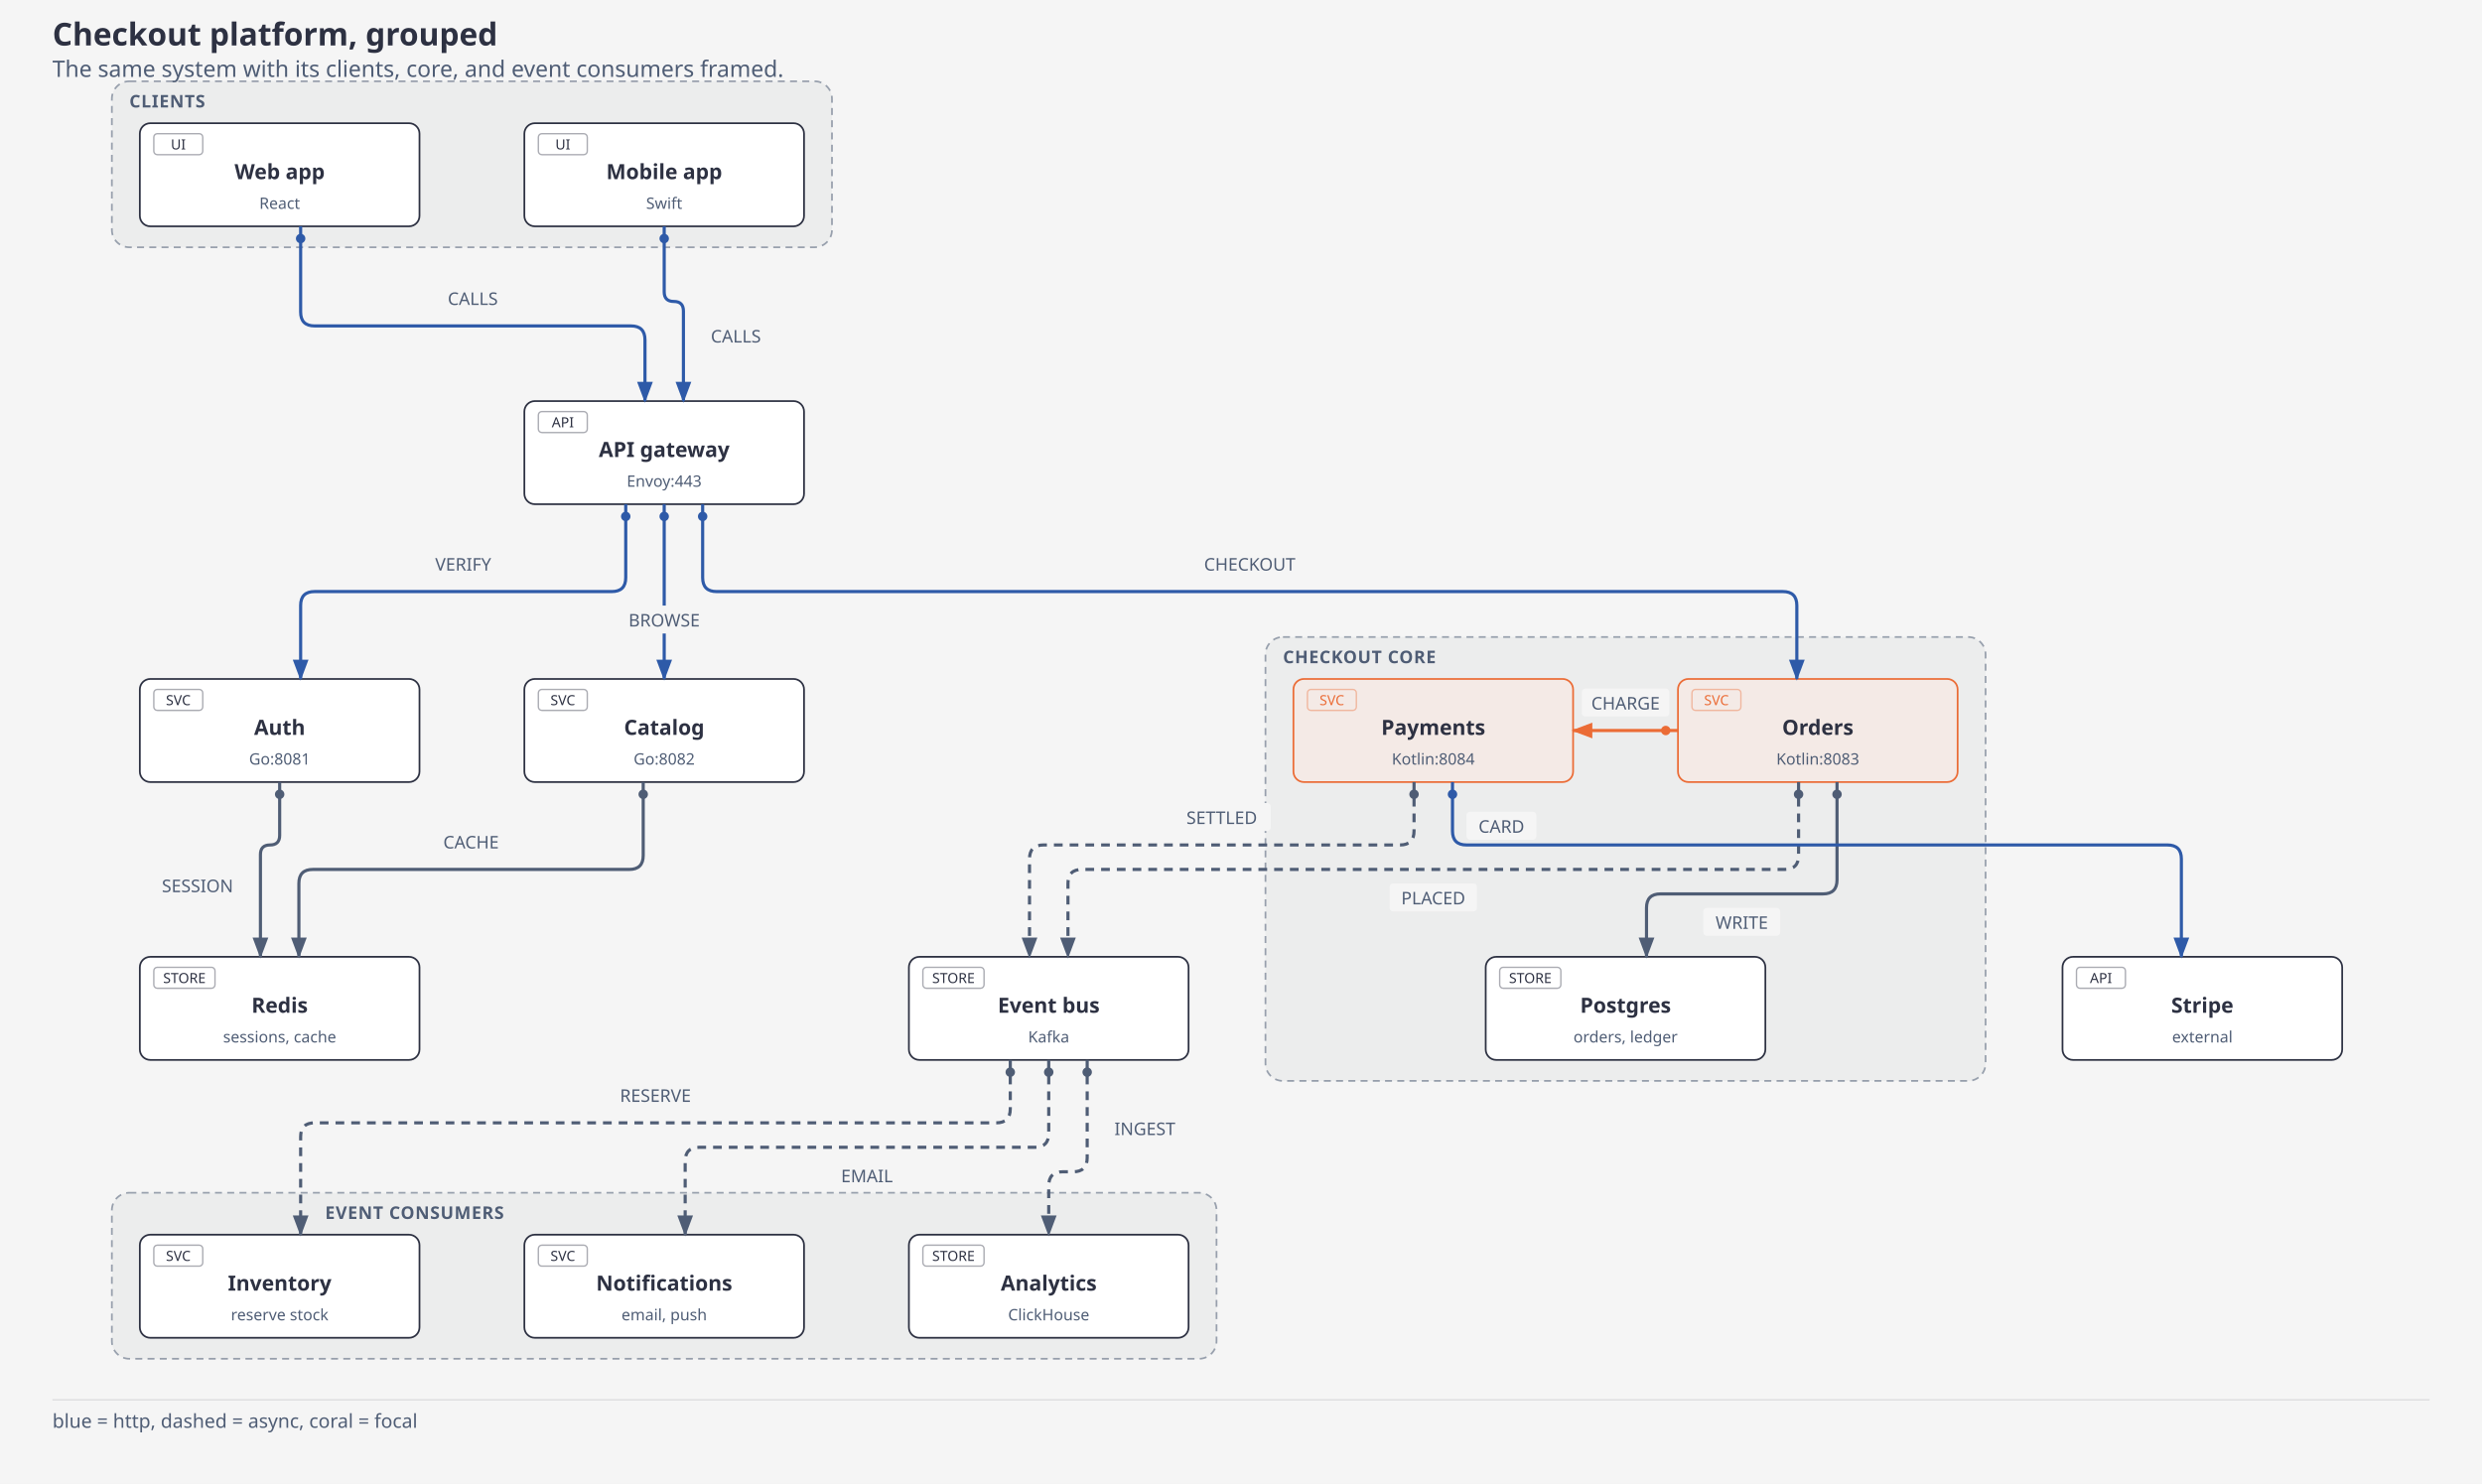
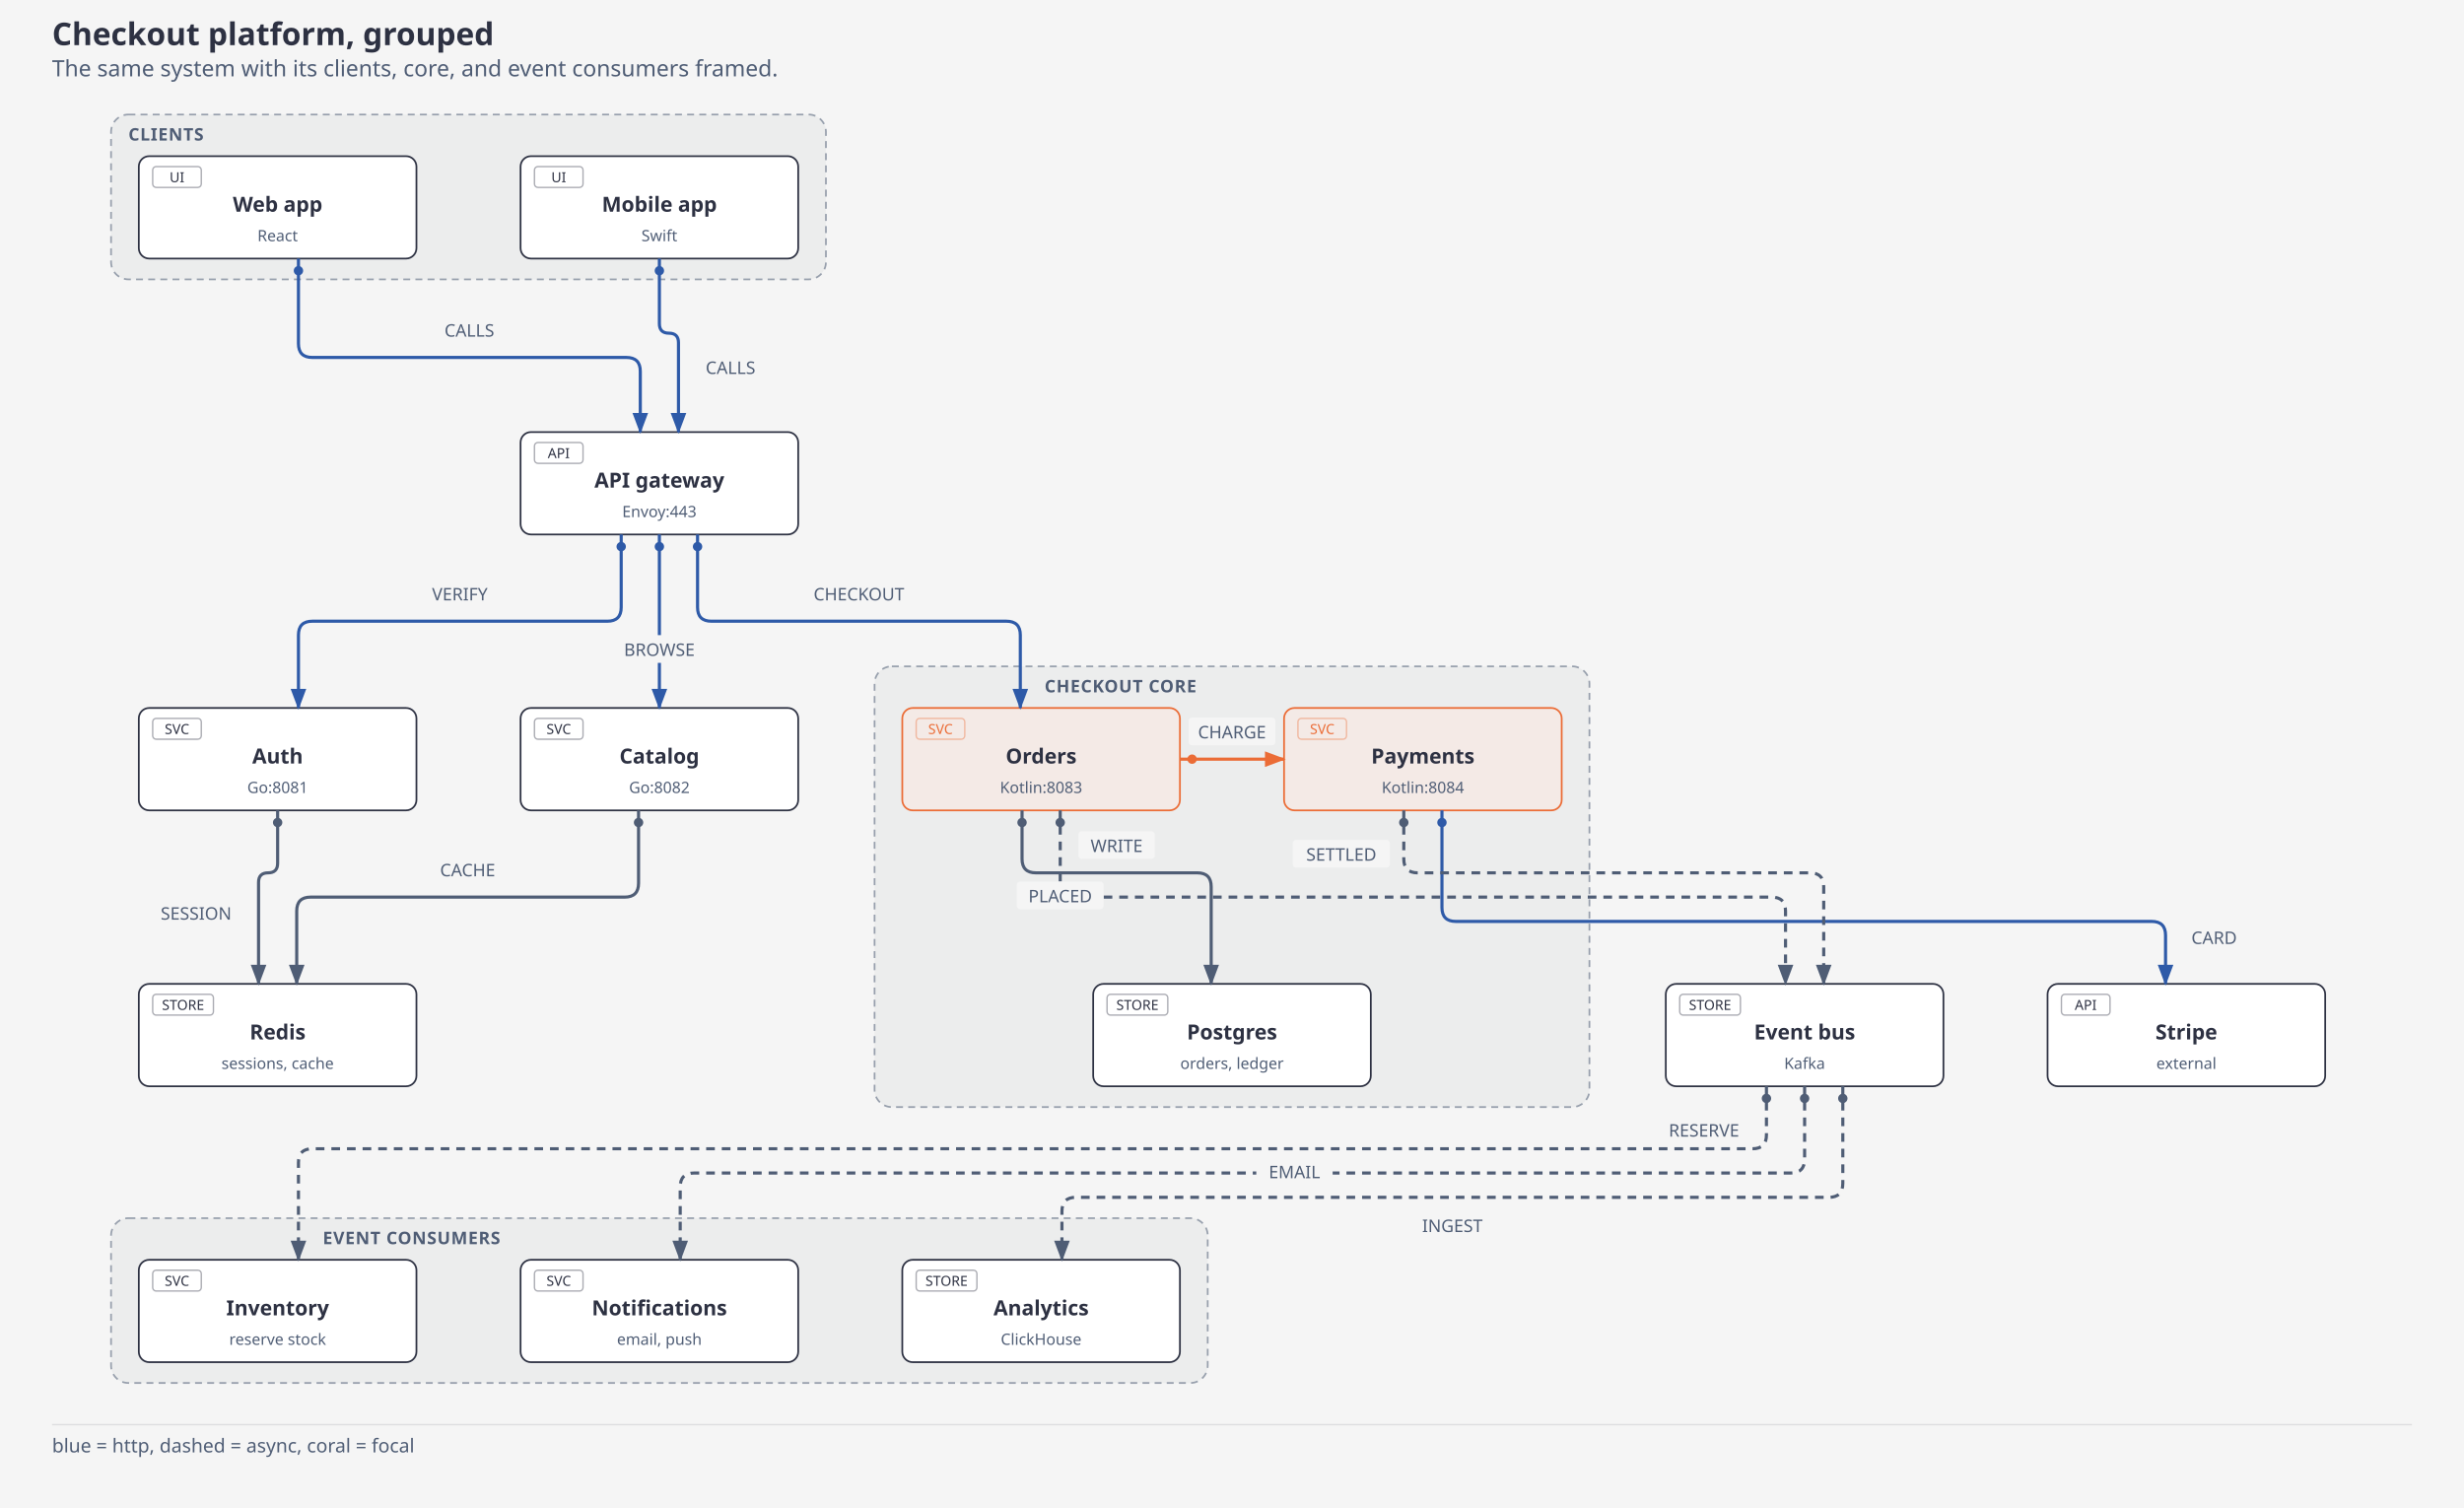
- <svg xmlns="http://www.w3.org/2000/svg" role="img" viewBox="0 0 1420 849" width="1420">
-   <rect width="1420" height="849" fill="#f5f5f5" />
+ <svg xmlns="http://www.w3.org/2000/svg" role="img" viewBox="0 0 1420 869" width="1420">
+   <rect width="1420" height="869" fill="#f5f5f5" />
  <defs>
    <marker id="a" markerWidth="12" markerHeight="9" refX="11" refY="4.5" orient="auto" markerUnits="userSpaceOnUse">
      <polygon points="0 0,12 4.5,0 9" fill="#4f5d75" />
    </marker>
    <marker id="aa" markerWidth="12" markerHeight="9" refX="11" refY="4.5" orient="auto" markerUnits="userSpaceOnUse">
      <polygon points="0 0,12 4.5,0 9" fill="#eb6c36" />
    </marker>
    <marker id="al" markerWidth="12" markerHeight="9" refX="11" refY="4.5" orient="auto" markerUnits="userSpaceOnUse">
      <polygon points="0 0,12 4.5,0 9" fill="#2e5aa8" />
    </marker>
    <marker id="ar" markerWidth="12" markerHeight="9" refX="11" refY="4.5" orient="auto" markerUnits="userSpaceOnUse">
      <polygon points="0 0,12 4.5,0 9" fill="#7a8399" />
    </marker>
  </defs>
  <text x="30" y="26" font-size="18" font-weight="600" font-family="system-ui, 'Segoe UI', sans-serif" fill="#2d3142">Checkout platform, grouped</text>
  <text x="30" y="44" font-size="13" font-family="system-ui, 'Segoe UI', sans-serif" fill="#4f5d75">The same system with its clients, core, and event consumers framed.</text>
-   <rect x="64.0" y="46.5" width="412.0" height="95.0" rx="10" fill="rgba(45,49,66,0.12)" fill-opacity=".35" stroke="#4f5d75" stroke-opacity=".55" stroke-dasharray="4,3" data-group="edge" data-name="Clients" data-members="web,mobile" />
-   <text x="74.0" y="61.5" font-size="10" font-weight="600" font-family="system-ui, 'Segoe UI', sans-serif" fill="#4f5d75" letter-spacing=".04em">CLIENTS</text>
-   <rect x="724.0" y="364.5" width="412.0" height="254.0" rx="10" fill="rgba(45,49,66,0.12)" fill-opacity=".35" stroke="#4f5d75" stroke-opacity=".55" stroke-dasharray="4,3" data-group="core" data-name="Checkout core" data-members="orders,pay,pg" />
-   <text x="734.0" y="379.5" font-size="10" font-weight="600" font-family="system-ui, 'Segoe UI', sans-serif" fill="#4f5d75" letter-spacing=".04em">CHECKOUT CORE</text>
-   <rect x="64.0" y="682.5" width="632.0" height="95.0" rx="10" fill="rgba(45,49,66,0.12)" fill-opacity=".35" stroke="#4f5d75" stroke-opacity=".55" stroke-dasharray="4,3" data-group="async" data-name="Event consumers" data-members="inventory,notify,analytics" />
-   <text x="186.0" y="697.5" font-size="10" font-weight="600" font-family="system-ui, 'Segoe UI', sans-serif" fill="#4f5d75" letter-spacing=".04em">EVENT CONSUMERS</text>
-   <rect x="80.0" y="70.5" width="160" height="59" rx="6" fill="#f5f5f5" />
-   <rect x="80.0" y="70.5" width="160" height="59" rx="6" fill="#ffffff" stroke="#2d3142" data-node="web" data-label="Web app" />
-   <rect x="88.0" y="76.5" width="28" height="12" rx="2" fill="none" stroke="#2d3142" stroke-opacity=".4" stroke-width=".8" />
-   <text x="102.0" y="85.5" font-size="8" font-family="system-ui, 'Segoe UI', sans-serif" fill="#2d3142" text-anchor="middle">UI</text>
-   <text x="160.0" y="102.5" font-size="12" font-weight="600" font-family="system-ui, 'Segoe UI', sans-serif" fill="#2d3142" text-anchor="middle">Web app</text>
-   <text x="160.0" y="119.5" font-size="9" font-family="system-ui, 'Segoe UI', sans-serif" fill="#4f5d75" text-anchor="middle">React</text>
-   <rect x="300.0" y="70.5" width="160" height="59" rx="6" fill="#f5f5f5" />
-   <rect x="300.0" y="70.5" width="160" height="59" rx="6" fill="#ffffff" stroke="#2d3142" data-node="mobile" data-label="Mobile app" />
-   <rect x="308.0" y="76.5" width="28" height="12" rx="2" fill="none" stroke="#2d3142" stroke-opacity=".4" stroke-width=".8" />
-   <text x="322.0" y="85.5" font-size="8" font-family="system-ui, 'Segoe UI', sans-serif" fill="#2d3142" text-anchor="middle">UI</text>
-   <text x="380.0" y="102.5" font-size="12" font-weight="600" font-family="system-ui, 'Segoe UI', sans-serif" fill="#2d3142" text-anchor="middle">Mobile app</text>
-   <text x="380.0" y="119.5" font-size="9" font-family="system-ui, 'Segoe UI', sans-serif" fill="#4f5d75" text-anchor="middle">Swift</text>
-   <rect x="300.0" y="229.5" width="160" height="59" rx="6" fill="#f5f5f5" />
-   <rect x="300.0" y="229.5" width="160" height="59" rx="6" fill="#ffffff" stroke="#2d3142" data-node="gw" data-label="API gateway" />
-   <rect x="308.0" y="235.5" width="28" height="12" rx="2" fill="none" stroke="#2d3142" stroke-opacity=".4" stroke-width=".8" />
-   <text x="322.0" y="244.5" font-size="8" font-family="system-ui, 'Segoe UI', sans-serif" fill="#2d3142" text-anchor="middle">API</text>
-   <text x="380.0" y="261.5" font-size="12" font-weight="600" font-family="system-ui, 'Segoe UI', sans-serif" fill="#2d3142" text-anchor="middle">API gateway</text>
-   <text x="380.0" y="278.5" font-size="9" font-family="system-ui, 'Segoe UI', sans-serif" fill="#4f5d75" text-anchor="middle">Envoy:443</text>
-   <rect x="80.0" y="388.5" width="160" height="59" rx="6" fill="#f5f5f5" />
-   <rect x="80.0" y="388.5" width="160" height="59" rx="6" fill="#ffffff" stroke="#2d3142" data-node="auth" data-label="Auth" />
-   <rect x="88.0" y="394.5" width="28" height="12" rx="2" fill="none" stroke="#2d3142" stroke-opacity=".4" stroke-width=".8" />
-   <text x="102.0" y="403.5" font-size="8" font-family="system-ui, 'Segoe UI', sans-serif" fill="#2d3142" text-anchor="middle">SVC</text>
-   <text x="160.0" y="420.5" font-size="12" font-weight="600" font-family="system-ui, 'Segoe UI', sans-serif" fill="#2d3142" text-anchor="middle">Auth</text>
-   <text x="160.0" y="437.5" font-size="9" font-family="system-ui, 'Segoe UI', sans-serif" fill="#4f5d75" text-anchor="middle">Go:8081</text>
-   <rect x="300.0" y="388.5" width="160" height="59" rx="6" fill="#f5f5f5" />
-   <rect x="300.0" y="388.5" width="160" height="59" rx="6" fill="#ffffff" stroke="#2d3142" data-node="catalog" data-label="Catalog" />
-   <rect x="308.0" y="394.5" width="28" height="12" rx="2" fill="none" stroke="#2d3142" stroke-opacity=".4" stroke-width=".8" />
-   <text x="322.0" y="403.5" font-size="8" font-family="system-ui, 'Segoe UI', sans-serif" fill="#2d3142" text-anchor="middle">SVC</text>
-   <text x="380.0" y="420.5" font-size="12" font-weight="600" font-family="system-ui, 'Segoe UI', sans-serif" fill="#2d3142" text-anchor="middle">Catalog</text>
-   <text x="380.0" y="437.5" font-size="9" font-family="system-ui, 'Segoe UI', sans-serif" fill="#4f5d75" text-anchor="middle">Go:8082</text>
-   <rect x="740.0" y="388.5" width="160" height="59" rx="6" fill="#f5f5f5" />
-   <rect x="740.0" y="388.5" width="160" height="59" rx="6" fill="rgba(235,108,54,0.08)" stroke="#eb6c36" data-node="pay" data-label="Payments" />
-   <rect x="748.0" y="394.5" width="28" height="12" rx="2" fill="none" stroke="#eb6c36" stroke-opacity=".4" stroke-width=".8" />
-   <text x="762.0" y="403.5" font-size="8" font-family="system-ui, 'Segoe UI', sans-serif" fill="#eb6c36" text-anchor="middle">SVC</text>
-   <text x="820.0" y="420.5" font-size="12" font-weight="600" font-family="system-ui, 'Segoe UI', sans-serif" fill="#2d3142" text-anchor="middle">Payments</text>
-   <text x="820.0" y="437.5" font-size="9" font-family="system-ui, 'Segoe UI', sans-serif" fill="#4f5d75" text-anchor="middle">Kotlin:8084</text>
-   <rect x="960.0" y="388.5" width="160" height="59" rx="6" fill="#f5f5f5" />
-   <rect x="960.0" y="388.5" width="160" height="59" rx="6" fill="rgba(235,108,54,0.08)" stroke="#eb6c36" data-node="orders" data-label="Orders" />
-   <rect x="968.0" y="394.5" width="28" height="12" rx="2" fill="none" stroke="#eb6c36" stroke-opacity=".4" stroke-width=".8" />
-   <text x="982.0" y="403.5" font-size="8" font-family="system-ui, 'Segoe UI', sans-serif" fill="#eb6c36" text-anchor="middle">SVC</text>
-   <text x="1040.0" y="420.5" font-size="12" font-weight="600" font-family="system-ui, 'Segoe UI', sans-serif" fill="#2d3142" text-anchor="middle">Orders</text>
-   <text x="1040.0" y="437.5" font-size="9" font-family="system-ui, 'Segoe UI', sans-serif" fill="#4f5d75" text-anchor="middle">Kotlin:8083</text>
-   <rect x="80.0" y="547.5" width="160" height="59" rx="6" fill="#f5f5f5" />
-   <rect x="80.0" y="547.5" width="160" height="59" rx="6" fill="#ffffff" stroke="#2d3142" data-node="redis" data-label="Redis" />
-   <rect x="88.0" y="553.5" width="35" height="12" rx="2" fill="none" stroke="#2d3142" stroke-opacity=".4" stroke-width=".8" />
-   <text x="105.5" y="562.5" font-size="8" font-family="system-ui, 'Segoe UI', sans-serif" fill="#2d3142" text-anchor="middle">STORE</text>
-   <text x="160.0" y="579.5" font-size="12" font-weight="600" font-family="system-ui, 'Segoe UI', sans-serif" fill="#2d3142" text-anchor="middle">Redis</text>
-   <text x="160.0" y="596.5" font-size="9" font-family="system-ui, 'Segoe UI', sans-serif" fill="#4f5d75" text-anchor="middle">sessions, cache</text>
-   <rect x="1180.0" y="547.5" width="160" height="59" rx="6" fill="#f5f5f5" />
-   <rect x="1180.0" y="547.5" width="160" height="59" rx="6" fill="#ffffff" stroke="#2d3142" data-node="stripe" data-label="Stripe" />
-   <rect x="1188.0" y="553.5" width="28" height="12" rx="2" fill="none" stroke="#2d3142" stroke-opacity=".4" stroke-width=".8" />
-   <text x="1202.0" y="562.5" font-size="8" font-family="system-ui, 'Segoe UI', sans-serif" fill="#2d3142" text-anchor="middle">API</text>
-   <text x="1260.0" y="579.5" font-size="12" font-weight="600" font-family="system-ui, 'Segoe UI', sans-serif" fill="#2d3142" text-anchor="middle">Stripe</text>
-   <text x="1260.0" y="596.5" font-size="9" font-family="system-ui, 'Segoe UI', sans-serif" fill="#4f5d75" text-anchor="middle">external</text>
-   <rect x="520.0" y="547.5" width="160" height="59" rx="6" fill="#f5f5f5" />
-   <rect x="520.0" y="547.5" width="160" height="59" rx="6" fill="#ffffff" stroke="#2d3142" data-node="bus" data-label="Event bus" />
-   <rect x="528.0" y="553.5" width="35" height="12" rx="2" fill="none" stroke="#2d3142" stroke-opacity=".4" stroke-width=".8" />
-   <text x="545.5" y="562.5" font-size="8" font-family="system-ui, 'Segoe UI', sans-serif" fill="#2d3142" text-anchor="middle">STORE</text>
-   <text x="600.0" y="579.5" font-size="12" font-weight="600" font-family="system-ui, 'Segoe UI', sans-serif" fill="#2d3142" text-anchor="middle">Event bus</text>
-   <text x="600.0" y="596.5" font-size="9" font-family="system-ui, 'Segoe UI', sans-serif" fill="#4f5d75" text-anchor="middle">Kafka</text>
-   <rect x="850.0" y="547.5" width="160" height="59" rx="6" fill="#f5f5f5" />
-   <rect x="850.0" y="547.5" width="160" height="59" rx="6" fill="#ffffff" stroke="#2d3142" data-node="pg" data-label="Postgres" />
-   <rect x="858.0" y="553.5" width="35" height="12" rx="2" fill="none" stroke="#2d3142" stroke-opacity=".4" stroke-width=".8" />
-   <text x="875.5" y="562.5" font-size="8" font-family="system-ui, 'Segoe UI', sans-serif" fill="#2d3142" text-anchor="middle">STORE</text>
-   <text x="930.0" y="579.5" font-size="12" font-weight="600" font-family="system-ui, 'Segoe UI', sans-serif" fill="#2d3142" text-anchor="middle">Postgres</text>
-   <text x="930.0" y="596.5" font-size="9" font-family="system-ui, 'Segoe UI', sans-serif" fill="#4f5d75" text-anchor="middle">orders, ledger</text>
-   <rect x="80.0" y="706.5" width="160" height="59" rx="6" fill="#f5f5f5" />
-   <rect x="80.0" y="706.5" width="160" height="59" rx="6" fill="#ffffff" stroke="#2d3142" data-node="inventory" data-label="Inventory" />
-   <rect x="88.0" y="712.5" width="28" height="12" rx="2" fill="none" stroke="#2d3142" stroke-opacity=".4" stroke-width=".8" />
-   <text x="102.0" y="721.5" font-size="8" font-family="system-ui, 'Segoe UI', sans-serif" fill="#2d3142" text-anchor="middle">SVC</text>
-   <text x="160.0" y="738.5" font-size="12" font-weight="600" font-family="system-ui, 'Segoe UI', sans-serif" fill="#2d3142" text-anchor="middle">Inventory</text>
-   <text x="160.0" y="755.5" font-size="9" font-family="system-ui, 'Segoe UI', sans-serif" fill="#4f5d75" text-anchor="middle">reserve stock</text>
-   <rect x="300.0" y="706.5" width="160" height="59" rx="6" fill="#f5f5f5" />
-   <rect x="300.0" y="706.5" width="160" height="59" rx="6" fill="#ffffff" stroke="#2d3142" data-node="notify" data-label="Notifications" />
-   <rect x="308.0" y="712.5" width="28" height="12" rx="2" fill="none" stroke="#2d3142" stroke-opacity=".4" stroke-width=".8" />
-   <text x="322.0" y="721.5" font-size="8" font-family="system-ui, 'Segoe UI', sans-serif" fill="#2d3142" text-anchor="middle">SVC</text>
-   <text x="380.0" y="738.5" font-size="12" font-weight="600" font-family="system-ui, 'Segoe UI', sans-serif" fill="#2d3142" text-anchor="middle">Notifications</text>
-   <text x="380.0" y="755.5" font-size="9" font-family="system-ui, 'Segoe UI', sans-serif" fill="#4f5d75" text-anchor="middle">email, push</text>
-   <rect x="520.0" y="706.5" width="160" height="59" rx="6" fill="#f5f5f5" />
-   <rect x="520.0" y="706.5" width="160" height="59" rx="6" fill="#ffffff" stroke="#2d3142" data-node="analytics" data-label="Analytics" />
-   <rect x="528.0" y="712.5" width="35" height="12" rx="2" fill="none" stroke="#2d3142" stroke-opacity=".4" stroke-width=".8" />
-   <text x="545.5" y="721.5" font-size="8" font-family="system-ui, 'Segoe UI', sans-serif" fill="#2d3142" text-anchor="middle">STORE</text>
-   <text x="600.0" y="738.5" font-size="12" font-weight="600" font-family="system-ui, 'Segoe UI', sans-serif" fill="#2d3142" text-anchor="middle">Analytics</text>
-   <text x="600.0" y="755.5" font-size="9" font-family="system-ui, 'Segoe UI', sans-serif" fill="#4f5d75" text-anchor="middle">ClickHouse</text>
-   <path d="M172.0,129.5 L172.0,178.5 Q172.0,186.5 180.0,186.5 L361.0,186.5 Q369.0,186.5 369.0,194.5 L369.0,229.5" fill="none" stroke="#2e5aa8" stroke-width="1.8" marker-end="url(#al)" data-from="web" data-to="gw" data-label="calls" />
-   <circle cx="172.0" cy="136.5" r="2.7" fill="#2e5aa8" />
-   <path d="M380.0,129.5 L380.0,167.0 Q380.0,172.5 385.5,172.5 L385.5,172.5 Q391.0,172.5 391.0,178.0 L391.0,229.5" fill="none" stroke="#2e5aa8" stroke-width="1.8" marker-end="url(#al)" data-from="mobile" data-to="gw" data-label="calls" />
-   <circle cx="380.0" cy="136.5" r="2.7" fill="#2e5aa8" />
-   <path d="M358.0,288.5 L358.0,330.5 Q358.0,338.5 350.0,338.5 L180.0,338.5 Q172.0,338.5 172.0,346.5 L172.0,388.5" fill="none" stroke="#2e5aa8" stroke-width="1.8" marker-end="url(#al)" data-from="gw" data-to="auth" data-label="verify" />
-   <circle cx="358.0" cy="295.5" r="2.7" fill="#2e5aa8" />
-   <path d="M380.0,288.5 L380.0,388.5" fill="none" stroke="#2e5aa8" stroke-width="1.8" marker-end="url(#al)" data-from="gw" data-to="catalog" data-label="browse" />
-   <circle cx="380.0" cy="295.5" r="2.7" fill="#2e5aa8" />
-   <path d="M402.0,288.5 L402.0,330.5 Q402.0,338.5 410.0,338.5 L1020.0,338.5 Q1028.0,338.5 1028.0,346.5 L1028.0,388.5" fill="none" stroke="#2e5aa8" stroke-width="1.8" marker-end="url(#al)" data-from="gw" data-to="orders" data-label="checkout" />
-   <circle cx="402.0" cy="295.5" r="2.7" fill="#2e5aa8" />
-   <path d="M960.0,418.0 L900.0,418.0" fill="none" stroke="#eb6c36" stroke-width="1.8" marker-end="url(#aa)" data-from="orders" data-to="pay" data-label="charge" />
-   <circle cx="953.0" cy="418.0" r="2.7" fill="#eb6c36" />
-   <path d="M160.0,447.5 L160.0,478.0 Q160.0,483.5 154.5,483.5 L154.5,483.5 Q149.0,483.5 149.0,489.0 L149.0,547.5" fill="none" stroke="#4f5d75" stroke-width="1.8" marker-end="url(#a)" data-from="auth" data-to="redis" data-label="session" />
-   <circle cx="160.0" cy="454.5" r="2.7" fill="#4f5d75" />
-   <path d="M368.0,447.5 L368.0,489.5 Q368.0,497.5 360.0,497.5 L179.0,497.5 Q171.0,497.5 171.0,505.5 L171.0,547.5" fill="none" stroke="#4f5d75" stroke-width="1.8" marker-end="url(#a)" data-from="catalog" data-to="redis" data-label="cache" />
-   <circle cx="368.0" cy="454.5" r="2.7" fill="#4f5d75" />
-   <path d="M1051.0,447.5 L1051.0,503.5 Q1051.0,511.5 1043.0,511.5 L950.0,511.5 Q942.0,511.5 942.0,519.5 L942.0,547.5" fill="none" stroke="#4f5d75" stroke-width="1.8" marker-end="url(#a)" data-from="orders" data-to="pg" data-label="write" />
-   <circle cx="1051.0" cy="454.5" r="2.7" fill="#4f5d75" />
-   <path d="M1029.0,447.5 L1029.0,489.5 Q1029.0,497.5 1021.0,497.5 L619.0,497.5 Q611.0,497.5 611.0,505.5 L611.0,547.5" fill="none" stroke="#4f5d75" stroke-width="1.8" stroke-dasharray="5,4" marker-end="url(#a)" data-from="orders" data-to="bus" data-label="placed" />
-   <circle cx="1029.0" cy="454.5" r="2.7" fill="#4f5d75" />
-   <path d="M831.0,447.5 L831.0,475.5 Q831.0,483.5 839.0,483.5 L1240.0,483.5 Q1248.0,483.5 1248.0,491.5 L1248.0,547.5" fill="none" stroke="#2e5aa8" stroke-width="1.8" marker-end="url(#al)" data-from="pay" data-to="stripe" data-label="card" />
-   <circle cx="831.0" cy="454.5" r="2.7" fill="#2e5aa8" />
-   <path d="M809.0,447.5 L809.0,475.5 Q809.0,483.5 801.0,483.5 L597.0,483.5 Q589.0,483.5 589.0,491.5 L589.0,547.5" fill="none" stroke="#4f5d75" stroke-width="1.8" stroke-dasharray="5,4" marker-end="url(#a)" data-from="pay" data-to="bus" data-label="settled" />
-   <circle cx="809.0" cy="454.5" r="2.7" fill="#4f5d75" />
-   <path d="M578.0,606.5 L578.0,634.5 Q578.0,642.5 570.0,642.5 L180.0,642.5 Q172.0,642.5 172.0,650.5 L172.0,706.5" fill="none" stroke="#4f5d75" stroke-width="1.8" stroke-dasharray="5,4" marker-end="url(#a)" data-from="bus" data-to="inventory" data-label="reserve" />
-   <circle cx="578.0" cy="613.5" r="2.7" fill="#4f5d75" />
-   <path d="M600.0,606.5 L600.0,648.5 Q600.0,656.5 592.0,656.5 L400.0,656.5 Q392.0,656.5 392.0,664.5 L392.0,706.5" fill="none" stroke="#4f5d75" stroke-width="1.8" stroke-dasharray="5,4" marker-end="url(#a)" data-from="bus" data-to="notify" data-label="email" />
-   <circle cx="600.0" cy="613.5" r="2.7" fill="#4f5d75" />
-   <path d="M622.0,606.5 L622.0,662.5 Q622.0,670.5 614.0,670.5 L608.0,670.5 Q600.0,670.5 600.0,678.5 L600.0,706.5" fill="none" stroke="#4f5d75" stroke-width="1.8" stroke-dasharray="5,4" marker-end="url(#a)" data-from="bus" data-to="analytics" data-label="ingest" />
-   <circle cx="622.0" cy="613.5" r="2.7" fill="#4f5d75" />
-   <rect x="248.5" y="162.5" width="44" height="16" rx="2" fill="#f5f5f5" />
-   <text x="270.5" y="174.5" font-size="10" font-family="system-ui, 'Segoe UI', sans-serif" fill="#4f5d75" text-anchor="middle">CALLS</text>
-   <rect x="399.0" y="184.0" width="44" height="16" rx="2" fill="#f5f5f5" />
-   <text x="421.0" y="196.0" font-size="10" font-family="system-ui, 'Segoe UI', sans-serif" fill="#4f5d75" text-anchor="middle">CALLS</text>
-   <rect x="240.0" y="314.5" width="50" height="16" rx="2" fill="#f5f5f5" />
-   <text x="265.0" y="326.5" font-size="10" font-family="system-ui, 'Segoe UI', sans-serif" fill="#4f5d75" text-anchor="middle">VERIFY</text>
-   <rect x="355.0" y="346.5" width="50" height="16" rx="2" fill="#f5f5f5" />
-   <text x="380.0" y="358.5" font-size="10" font-family="system-ui, 'Segoe UI', sans-serif" fill="#4f5d75" text-anchor="middle">BROWSE</text>
-   <rect x="683.5" y="314.5" width="63" height="16" rx="2" fill="#f5f5f5" />
-   <text x="715.0" y="326.5" font-size="10" font-family="system-ui, 'Segoe UI', sans-serif" fill="#4f5d75" text-anchor="middle">CHECKOUT</text>
-   <rect x="905.0" y="394.0" width="50" height="16" rx="2" fill="#f5f5f5" />
-   <text x="930.0" y="406.0" font-size="10" font-family="system-ui, 'Segoe UI', sans-serif" fill="#4f5d75" text-anchor="middle">CHARGE</text>
-   <rect x="85.0" y="498.5" width="56" height="16" rx="2" fill="#f5f5f5" />
-   <text x="113.0" y="510.5" font-size="10" font-family="system-ui, 'Segoe UI', sans-serif" fill="#4f5d75" text-anchor="middle">SESSION</text>
-   <rect x="247.5" y="473.5" width="44" height="16" rx="2" fill="#f5f5f5" />
-   <text x="269.5" y="485.5" font-size="10" font-family="system-ui, 'Segoe UI', sans-serif" fill="#4f5d75" text-anchor="middle">CACHE</text>
-   <rect x="974.5" y="519.5" width="44" height="16" rx="2" fill="#f5f5f5" />
-   <text x="996.5" y="531.5" font-size="10" font-family="system-ui, 'Segoe UI', sans-serif" fill="#4f5d75" text-anchor="middle">WRITE</text>
-   <rect x="795.0" y="505.5" width="50" height="16" rx="2" fill="#f5f5f5" />
-   <text x="820.0" y="517.5" font-size="10" font-family="system-ui, 'Segoe UI', sans-serif" fill="#4f5d75" text-anchor="middle">PLACED</text>
-   <rect x="839.0" y="464.5" width="40" height="16" rx="2" fill="#f5f5f5" />
-   <text x="859.0" y="476.5" font-size="10" font-family="system-ui, 'Segoe UI', sans-serif" fill="#4f5d75" text-anchor="middle">CARD</text>
-   <rect x="671.0" y="459.5" width="56" height="16" rx="2" fill="#f5f5f5" />
-   <text x="699.0" y="471.5" font-size="10" font-family="system-ui, 'Segoe UI', sans-serif" fill="#4f5d75" text-anchor="middle">SETTLED</text>
-   <rect x="347.0" y="618.5" width="56" height="16" rx="2" fill="#f5f5f5" />
-   <text x="375.0" y="630.5" font-size="10" font-family="system-ui, 'Segoe UI', sans-serif" fill="#4f5d75" text-anchor="middle">RESERVE</text>
-   <rect x="474.0" y="664.5" width="44" height="16" rx="2" fill="#f5f5f5" />
-   <text x="496.0" y="676.5" font-size="10" font-family="system-ui, 'Segoe UI', sans-serif" fill="#4f5d75" text-anchor="middle">EMAIL</text>
-   <rect x="630.0" y="637.5" width="50" height="16" rx="2" fill="#f5f5f5" />
-   <text x="655.0" y="649.5" font-size="10" font-family="system-ui, 'Segoe UI', sans-serif" fill="#4f5d75" text-anchor="middle">INGEST</text>
-   <line x1="30" y1="801" x2="1390" y2="801" stroke="rgba(45,49,66,0.12)" stroke-width=".8" />
-   <text x="30" y="817" font-size="11" font-family="system-ui, 'Segoe UI', sans-serif" fill="#4f5d75">blue = http, dashed = async, coral = focal</text>
+   <rect x="64.0" y="66.0" width="412.0" height="95.0" rx="10" fill="rgba(45,49,66,0.12)" fill-opacity=".35" stroke="#4f5d75" stroke-opacity=".55" stroke-dasharray="4,3" data-group="edge" data-name="Clients" data-members="web,mobile" />
+   <text x="74.0" y="81.0" font-size="10" font-weight="600" font-family="system-ui, 'Segoe UI', sans-serif" fill="#4f5d75" letter-spacing=".04em">CLIENTS</text>
+   <rect x="504.0" y="384.0" width="412.0" height="254.0" rx="10" fill="rgba(45,49,66,0.12)" fill-opacity=".35" stroke="#4f5d75" stroke-opacity=".55" stroke-dasharray="4,3" data-group="core" data-name="Checkout core" data-members="orders,pay,pg" />
+   <text x="602.0" y="399.0" font-size="10" font-weight="600" font-family="system-ui, 'Segoe UI', sans-serif" fill="#4f5d75" letter-spacing=".04em">CHECKOUT CORE</text>
+   <rect x="64.0" y="702.0" width="632.0" height="95.0" rx="10" fill="rgba(45,49,66,0.12)" fill-opacity=".35" stroke="#4f5d75" stroke-opacity=".55" stroke-dasharray="4,3" data-group="async" data-name="Event consumers" data-members="inventory,notify,analytics" />
+   <text x="186.0" y="717.0" font-size="10" font-weight="600" font-family="system-ui, 'Segoe UI', sans-serif" fill="#4f5d75" letter-spacing=".04em">EVENT CONSUMERS</text>
+   <rect x="80.0" y="90.0" width="160" height="59" rx="6" fill="#f5f5f5" />
+   <rect x="80.0" y="90.0" width="160" height="59" rx="6" fill="#ffffff" stroke="#2d3142" data-node="web" data-label="Web app" />
+   <rect x="88.0" y="96.0" width="28" height="12" rx="2" fill="none" stroke="#2d3142" stroke-opacity=".4" stroke-width=".8" />
+   <text x="102.0" y="105.0" font-size="8" font-family="system-ui, 'Segoe UI', sans-serif" fill="#2d3142" text-anchor="middle">UI</text>
+   <text x="160.0" y="122.0" font-size="12" font-weight="600" font-family="system-ui, 'Segoe UI', sans-serif" fill="#2d3142" text-anchor="middle">Web app</text>
+   <text x="160.0" y="139.0" font-size="9" font-family="system-ui, 'Segoe UI', sans-serif" fill="#4f5d75" text-anchor="middle">React</text>
+   <rect x="300.0" y="90.0" width="160" height="59" rx="6" fill="#f5f5f5" />
+   <rect x="300.0" y="90.0" width="160" height="59" rx="6" fill="#ffffff" stroke="#2d3142" data-node="mobile" data-label="Mobile app" />
+   <rect x="308.0" y="96.0" width="28" height="12" rx="2" fill="none" stroke="#2d3142" stroke-opacity=".4" stroke-width=".8" />
+   <text x="322.0" y="105.0" font-size="8" font-family="system-ui, 'Segoe UI', sans-serif" fill="#2d3142" text-anchor="middle">UI</text>
+   <text x="380.0" y="122.0" font-size="12" font-weight="600" font-family="system-ui, 'Segoe UI', sans-serif" fill="#2d3142" text-anchor="middle">Mobile app</text>
+   <text x="380.0" y="139.0" font-size="9" font-family="system-ui, 'Segoe UI', sans-serif" fill="#4f5d75" text-anchor="middle">Swift</text>
+   <rect x="300.0" y="249.0" width="160" height="59" rx="6" fill="#f5f5f5" />
+   <rect x="300.0" y="249.0" width="160" height="59" rx="6" fill="#ffffff" stroke="#2d3142" data-node="gw" data-label="API gateway" />
+   <rect x="308.0" y="255.0" width="28" height="12" rx="2" fill="none" stroke="#2d3142" stroke-opacity=".4" stroke-width=".8" />
+   <text x="322.0" y="264.0" font-size="8" font-family="system-ui, 'Segoe UI', sans-serif" fill="#2d3142" text-anchor="middle">API</text>
+   <text x="380.0" y="281.0" font-size="12" font-weight="600" font-family="system-ui, 'Segoe UI', sans-serif" fill="#2d3142" text-anchor="middle">API gateway</text>
+   <text x="380.0" y="298.0" font-size="9" font-family="system-ui, 'Segoe UI', sans-serif" fill="#4f5d75" text-anchor="middle">Envoy:443</text>
+   <rect x="80.0" y="408.0" width="160" height="59" rx="6" fill="#f5f5f5" />
+   <rect x="80.0" y="408.0" width="160" height="59" rx="6" fill="#ffffff" stroke="#2d3142" data-node="auth" data-label="Auth" />
+   <rect x="88.0" y="414.0" width="28" height="12" rx="2" fill="none" stroke="#2d3142" stroke-opacity=".4" stroke-width=".8" />
+   <text x="102.0" y="423.0" font-size="8" font-family="system-ui, 'Segoe UI', sans-serif" fill="#2d3142" text-anchor="middle">SVC</text>
+   <text x="160.0" y="440.0" font-size="12" font-weight="600" font-family="system-ui, 'Segoe UI', sans-serif" fill="#2d3142" text-anchor="middle">Auth</text>
+   <text x="160.0" y="457.0" font-size="9" font-family="system-ui, 'Segoe UI', sans-serif" fill="#4f5d75" text-anchor="middle">Go:8081</text>
+   <rect x="300.0" y="408.0" width="160" height="59" rx="6" fill="#f5f5f5" />
+   <rect x="300.0" y="408.0" width="160" height="59" rx="6" fill="#ffffff" stroke="#2d3142" data-node="catalog" data-label="Catalog" />
+   <rect x="308.0" y="414.0" width="28" height="12" rx="2" fill="none" stroke="#2d3142" stroke-opacity=".4" stroke-width=".8" />
+   <text x="322.0" y="423.0" font-size="8" font-family="system-ui, 'Segoe UI', sans-serif" fill="#2d3142" text-anchor="middle">SVC</text>
+   <text x="380.0" y="440.0" font-size="12" font-weight="600" font-family="system-ui, 'Segoe UI', sans-serif" fill="#2d3142" text-anchor="middle">Catalog</text>
+   <text x="380.0" y="457.0" font-size="9" font-family="system-ui, 'Segoe UI', sans-serif" fill="#4f5d75" text-anchor="middle">Go:8082</text>
+   <rect x="520.0" y="408.0" width="160" height="59" rx="6" fill="#f5f5f5" />
+   <rect x="520.0" y="408.0" width="160" height="59" rx="6" fill="rgba(235,108,54,0.08)" stroke="#eb6c36" data-node="orders" data-label="Orders" />
+   <rect x="528.0" y="414.0" width="28" height="12" rx="2" fill="none" stroke="#eb6c36" stroke-opacity=".4" stroke-width=".8" />
+   <text x="542.0" y="423.0" font-size="8" font-family="system-ui, 'Segoe UI', sans-serif" fill="#eb6c36" text-anchor="middle">SVC</text>
+   <text x="600.0" y="440.0" font-size="12" font-weight="600" font-family="system-ui, 'Segoe UI', sans-serif" fill="#2d3142" text-anchor="middle">Orders</text>
+   <text x="600.0" y="457.0" font-size="9" font-family="system-ui, 'Segoe UI', sans-serif" fill="#4f5d75" text-anchor="middle">Kotlin:8083</text>
+   <rect x="740.0" y="408.0" width="160" height="59" rx="6" fill="#f5f5f5" />
+   <rect x="740.0" y="408.0" width="160" height="59" rx="6" fill="rgba(235,108,54,0.08)" stroke="#eb6c36" data-node="pay" data-label="Payments" />
+   <rect x="748.0" y="414.0" width="28" height="12" rx="2" fill="none" stroke="#eb6c36" stroke-opacity=".4" stroke-width=".8" />
+   <text x="762.0" y="423.0" font-size="8" font-family="system-ui, 'Segoe UI', sans-serif" fill="#eb6c36" text-anchor="middle">SVC</text>
+   <text x="820.0" y="440.0" font-size="12" font-weight="600" font-family="system-ui, 'Segoe UI', sans-serif" fill="#2d3142" text-anchor="middle">Payments</text>
+   <text x="820.0" y="457.0" font-size="9" font-family="system-ui, 'Segoe UI', sans-serif" fill="#4f5d75" text-anchor="middle">Kotlin:8084</text>
+   <rect x="80.0" y="567.0" width="160" height="59" rx="6" fill="#f5f5f5" />
+   <rect x="80.0" y="567.0" width="160" height="59" rx="6" fill="#ffffff" stroke="#2d3142" data-node="redis" data-label="Redis" />
+   <rect x="88.0" y="573.0" width="35" height="12" rx="2" fill="none" stroke="#2d3142" stroke-opacity=".4" stroke-width=".8" />
+   <text x="105.5" y="582.0" font-size="8" font-family="system-ui, 'Segoe UI', sans-serif" fill="#2d3142" text-anchor="middle">STORE</text>
+   <text x="160.0" y="599.0" font-size="12" font-weight="600" font-family="system-ui, 'Segoe UI', sans-serif" fill="#2d3142" text-anchor="middle">Redis</text>
+   <text x="160.0" y="616.0" font-size="9" font-family="system-ui, 'Segoe UI', sans-serif" fill="#4f5d75" text-anchor="middle">sessions, cache</text>
+   <rect x="630.0" y="567.0" width="160" height="59" rx="6" fill="#f5f5f5" />
+   <rect x="630.0" y="567.0" width="160" height="59" rx="6" fill="#ffffff" stroke="#2d3142" data-node="pg" data-label="Postgres" />
+   <rect x="638.0" y="573.0" width="35" height="12" rx="2" fill="none" stroke="#2d3142" stroke-opacity=".4" stroke-width=".8" />
+   <text x="655.5" y="582.0" font-size="8" font-family="system-ui, 'Segoe UI', sans-serif" fill="#2d3142" text-anchor="middle">STORE</text>
+   <text x="710.0" y="599.0" font-size="12" font-weight="600" font-family="system-ui, 'Segoe UI', sans-serif" fill="#2d3142" text-anchor="middle">Postgres</text>
+   <text x="710.0" y="616.0" font-size="9" font-family="system-ui, 'Segoe UI', sans-serif" fill="#4f5d75" text-anchor="middle">orders, ledger</text>
+   <rect x="960.0" y="567.0" width="160" height="59" rx="6" fill="#f5f5f5" />
+   <rect x="960.0" y="567.0" width="160" height="59" rx="6" fill="#ffffff" stroke="#2d3142" data-node="bus" data-label="Event bus" />
+   <rect x="968.0" y="573.0" width="35" height="12" rx="2" fill="none" stroke="#2d3142" stroke-opacity=".4" stroke-width=".8" />
+   <text x="985.5" y="582.0" font-size="8" font-family="system-ui, 'Segoe UI', sans-serif" fill="#2d3142" text-anchor="middle">STORE</text>
+   <text x="1040.0" y="599.0" font-size="12" font-weight="600" font-family="system-ui, 'Segoe UI', sans-serif" fill="#2d3142" text-anchor="middle">Event bus</text>
+   <text x="1040.0" y="616.0" font-size="9" font-family="system-ui, 'Segoe UI', sans-serif" fill="#4f5d75" text-anchor="middle">Kafka</text>
+   <rect x="1180.0" y="567.0" width="160" height="59" rx="6" fill="#f5f5f5" />
+   <rect x="1180.0" y="567.0" width="160" height="59" rx="6" fill="#ffffff" stroke="#2d3142" data-node="stripe" data-label="Stripe" />
+   <rect x="1188.0" y="573.0" width="28" height="12" rx="2" fill="none" stroke="#2d3142" stroke-opacity=".4" stroke-width=".8" />
+   <text x="1202.0" y="582.0" font-size="8" font-family="system-ui, 'Segoe UI', sans-serif" fill="#2d3142" text-anchor="middle">API</text>
+   <text x="1260.0" y="599.0" font-size="12" font-weight="600" font-family="system-ui, 'Segoe UI', sans-serif" fill="#2d3142" text-anchor="middle">Stripe</text>
+   <text x="1260.0" y="616.0" font-size="9" font-family="system-ui, 'Segoe UI', sans-serif" fill="#4f5d75" text-anchor="middle">external</text>
+   <rect x="80.0" y="726.0" width="160" height="59" rx="6" fill="#f5f5f5" />
+   <rect x="80.0" y="726.0" width="160" height="59" rx="6" fill="#ffffff" stroke="#2d3142" data-node="inventory" data-label="Inventory" />
+   <rect x="88.0" y="732.0" width="28" height="12" rx="2" fill="none" stroke="#2d3142" stroke-opacity=".4" stroke-width=".8" />
+   <text x="102.0" y="741.0" font-size="8" font-family="system-ui, 'Segoe UI', sans-serif" fill="#2d3142" text-anchor="middle">SVC</text>
+   <text x="160.0" y="758.0" font-size="12" font-weight="600" font-family="system-ui, 'Segoe UI', sans-serif" fill="#2d3142" text-anchor="middle">Inventory</text>
+   <text x="160.0" y="775.0" font-size="9" font-family="system-ui, 'Segoe UI', sans-serif" fill="#4f5d75" text-anchor="middle">reserve stock</text>
+   <rect x="300.0" y="726.0" width="160" height="59" rx="6" fill="#f5f5f5" />
+   <rect x="300.0" y="726.0" width="160" height="59" rx="6" fill="#ffffff" stroke="#2d3142" data-node="notify" data-label="Notifications" />
+   <rect x="308.0" y="732.0" width="28" height="12" rx="2" fill="none" stroke="#2d3142" stroke-opacity=".4" stroke-width=".8" />
+   <text x="322.0" y="741.0" font-size="8" font-family="system-ui, 'Segoe UI', sans-serif" fill="#2d3142" text-anchor="middle">SVC</text>
+   <text x="380.0" y="758.0" font-size="12" font-weight="600" font-family="system-ui, 'Segoe UI', sans-serif" fill="#2d3142" text-anchor="middle">Notifications</text>
+   <text x="380.0" y="775.0" font-size="9" font-family="system-ui, 'Segoe UI', sans-serif" fill="#4f5d75" text-anchor="middle">email, push</text>
+   <rect x="520.0" y="726.0" width="160" height="59" rx="6" fill="#f5f5f5" />
+   <rect x="520.0" y="726.0" width="160" height="59" rx="6" fill="#ffffff" stroke="#2d3142" data-node="analytics" data-label="Analytics" />
+   <rect x="528.0" y="732.0" width="35" height="12" rx="2" fill="none" stroke="#2d3142" stroke-opacity=".4" stroke-width=".8" />
+   <text x="545.5" y="741.0" font-size="8" font-family="system-ui, 'Segoe UI', sans-serif" fill="#2d3142" text-anchor="middle">STORE</text>
+   <text x="600.0" y="758.0" font-size="12" font-weight="600" font-family="system-ui, 'Segoe UI', sans-serif" fill="#2d3142" text-anchor="middle">Analytics</text>
+   <text x="600.0" y="775.0" font-size="9" font-family="system-ui, 'Segoe UI', sans-serif" fill="#4f5d75" text-anchor="middle">ClickHouse</text>
+   <path d="M172.0,149.0 L172.0,198.0 Q172.0,206.0 180.0,206.0 L361.0,206.0 Q369.0,206.0 369.0,214.0 L369.0,249.0" fill="none" stroke="#2e5aa8" stroke-width="1.8" marker-end="url(#al)" data-from="web" data-to="gw" data-label="calls" />
+   <circle cx="172.0" cy="156.0" r="2.7" fill="#2e5aa8" />
+   <path d="M380.0,149.0 L380.0,186.5 Q380.0,192.0 385.5,192.0 L385.5,192.0 Q391.0,192.0 391.0,197.5 L391.0,249.0" fill="none" stroke="#2e5aa8" stroke-width="1.8" marker-end="url(#al)" data-from="mobile" data-to="gw" data-label="calls" />
+   <circle cx="380.0" cy="156.0" r="2.7" fill="#2e5aa8" />
+   <path d="M358.0,308.0 L358.0,350.0 Q358.0,358.0 350.0,358.0 L180.0,358.0 Q172.0,358.0 172.0,366.0 L172.0,408.0" fill="none" stroke="#2e5aa8" stroke-width="1.8" marker-end="url(#al)" data-from="gw" data-to="auth" data-label="verify" />
+   <circle cx="358.0" cy="315.0" r="2.7" fill="#2e5aa8" />
+   <path d="M380.0,308.0 L380.0,408.0" fill="none" stroke="#2e5aa8" stroke-width="1.8" marker-end="url(#al)" data-from="gw" data-to="catalog" data-label="browse" />
+   <circle cx="380.0" cy="315.0" r="2.7" fill="#2e5aa8" />
+   <path d="M402.0,308.0 L402.0,350.0 Q402.0,358.0 410.0,358.0 L580.0,358.0 Q588.0,358.0 588.0,366.0 L588.0,408.0" fill="none" stroke="#2e5aa8" stroke-width="1.8" marker-end="url(#al)" data-from="gw" data-to="orders" data-label="checkout" />
+   <circle cx="402.0" cy="315.0" r="2.7" fill="#2e5aa8" />
+   <path d="M680.0,437.5 L740.0,437.5" fill="none" stroke="#eb6c36" stroke-width="1.8" marker-end="url(#aa)" data-from="orders" data-to="pay" data-label="charge" />
+   <circle cx="687.0" cy="437.5" r="2.7" fill="#eb6c36" />
+   <path d="M160.0,467.0 L160.0,497.5 Q160.0,503.0 154.5,503.0 L154.5,503.0 Q149.0,503.0 149.0,508.5 L149.0,567.0" fill="none" stroke="#4f5d75" stroke-width="1.8" marker-end="url(#a)" data-from="auth" data-to="redis" data-label="session" />
+   <circle cx="160.0" cy="474.0" r="2.7" fill="#4f5d75" />
+   <path d="M368.0,467.0 L368.0,509.0 Q368.0,517.0 360.0,517.0 L179.0,517.0 Q171.0,517.0 171.0,525.0 L171.0,567.0" fill="none" stroke="#4f5d75" stroke-width="1.8" marker-end="url(#a)" data-from="catalog" data-to="redis" data-label="cache" />
+   <circle cx="368.0" cy="474.0" r="2.7" fill="#4f5d75" />
+   <path d="M589.0,467.0 L589.0,495.0 Q589.0,503.0 597.0,503.0 L690.0,503.0 Q698.0,503.0 698.0,511.0 L698.0,567.0" fill="none" stroke="#4f5d75" stroke-width="1.8" marker-end="url(#a)" data-from="orders" data-to="pg" data-label="write" />
+   <circle cx="589.0" cy="474.0" r="2.7" fill="#4f5d75" />
+   <path d="M611.0,467.0 L611.0,509.0 Q611.0,517.0 619.0,517.0 L1021.0,517.0 Q1029.0,517.0 1029.0,525.0 L1029.0,567.0" fill="none" stroke="#4f5d75" stroke-width="1.8" stroke-dasharray="5,4" marker-end="url(#a)" data-from="orders" data-to="bus" data-label="placed" />
+   <circle cx="611.0" cy="474.0" r="2.7" fill="#4f5d75" />
+   <path d="M831.0,467.0 L831.0,523.0 Q831.0,531.0 839.0,531.0 L1240.0,531.0 Q1248.0,531.0 1248.0,539.0 L1248.0,567.0" fill="none" stroke="#2e5aa8" stroke-width="1.8" marker-end="url(#al)" data-from="pay" data-to="stripe" data-label="card" />
+   <circle cx="831.0" cy="474.0" r="2.7" fill="#2e5aa8" />
+   <path d="M809.0,467.0 L809.0,495.0 Q809.0,503.0 817.0,503.0 L1043.0,503.0 Q1051.0,503.0 1051.0,511.0 L1051.0,567.0" fill="none" stroke="#4f5d75" stroke-width="1.8" stroke-dasharray="5,4" marker-end="url(#a)" data-from="pay" data-to="bus" data-label="settled" />
+   <circle cx="809.0" cy="474.0" r="2.7" fill="#4f5d75" />
+   <path d="M1018.0,626.0 L1018.0,654.0 Q1018.0,662.0 1010.0,662.0 L180.0,662.0 Q172.0,662.0 172.0,670.0 L172.0,726.0" fill="none" stroke="#4f5d75" stroke-width="1.8" stroke-dasharray="5,4" marker-end="url(#a)" data-from="bus" data-to="inventory" data-label="reserve" />
+   <circle cx="1018.0" cy="633.0" r="2.7" fill="#4f5d75" />
+   <path d="M1040.0,626.0 L1040.0,668.0 Q1040.0,676.0 1032.0,676.0 L400.0,676.0 Q392.0,676.0 392.0,684.0 L392.0,726.0" fill="none" stroke="#4f5d75" stroke-width="1.8" stroke-dasharray="5,4" marker-end="url(#a)" data-from="bus" data-to="notify" data-label="email" />
+   <circle cx="1040.0" cy="633.0" r="2.7" fill="#4f5d75" />
+   <path d="M1062.0,626.0 L1062.0,682.0 Q1062.0,690.0 1054.0,690.0 L620.0,690.0 Q612.0,690.0 612.0,698.0 L612.0,726.0" fill="none" stroke="#4f5d75" stroke-width="1.8" stroke-dasharray="5,4" marker-end="url(#a)" data-from="bus" data-to="analytics" data-label="ingest" />
+   <circle cx="1062.0" cy="633.0" r="2.7" fill="#4f5d75" />
+   <rect x="248.5" y="182.0" width="44" height="16" rx="2" fill="#f5f5f5" />
+   <text x="270.5" y="194.0" font-size="10" font-family="system-ui, 'Segoe UI', sans-serif" fill="#4f5d75" text-anchor="middle">CALLS</text>
+   <rect x="399.0" y="203.5" width="44" height="16" rx="2" fill="#f5f5f5" />
+   <text x="421.0" y="215.5" font-size="10" font-family="system-ui, 'Segoe UI', sans-serif" fill="#4f5d75" text-anchor="middle">CALLS</text>
+   <rect x="240.0" y="334.0" width="50" height="16" rx="2" fill="#f5f5f5" />
+   <text x="265.0" y="346.0" font-size="10" font-family="system-ui, 'Segoe UI', sans-serif" fill="#4f5d75" text-anchor="middle">VERIFY</text>
+   <rect x="355.0" y="366.0" width="50" height="16" rx="2" fill="#f5f5f5" />
+   <text x="380.0" y="378.0" font-size="10" font-family="system-ui, 'Segoe UI', sans-serif" fill="#4f5d75" text-anchor="middle">BROWSE</text>
+   <rect x="463.5" y="334.0" width="63" height="16" rx="2" fill="#f5f5f5" />
+   <text x="495.0" y="346.0" font-size="10" font-family="system-ui, 'Segoe UI', sans-serif" fill="#4f5d75" text-anchor="middle">CHECKOUT</text>
+   <rect x="685.0" y="413.5" width="50" height="16" rx="2" fill="#f5f5f5" />
+   <text x="710.0" y="425.5" font-size="10" font-family="system-ui, 'Segoe UI', sans-serif" fill="#4f5d75" text-anchor="middle">CHARGE</text>
+   <rect x="85.0" y="518.0" width="56" height="16" rx="2" fill="#f5f5f5" />
+   <text x="113.0" y="530.0" font-size="10" font-family="system-ui, 'Segoe UI', sans-serif" fill="#4f5d75" text-anchor="middle">SESSION</text>
+   <rect x="247.5" y="493.0" width="44" height="16" rx="2" fill="#f5f5f5" />
+   <text x="269.5" y="505.0" font-size="10" font-family="system-ui, 'Segoe UI', sans-serif" fill="#4f5d75" text-anchor="middle">CACHE</text>
+   <rect x="621.5" y="479.0" width="44" height="16" rx="2" fill="#f5f5f5" />
+   <text x="643.5" y="491.0" font-size="10" font-family="system-ui, 'Segoe UI', sans-serif" fill="#4f5d75" text-anchor="middle">WRITE</text>
+   <rect x="586.0" y="508.0" width="50" height="16" rx="2" fill="#f5f5f5" />
+   <text x="611.0" y="520.0" font-size="10" font-family="system-ui, 'Segoe UI', sans-serif" fill="#4f5d75" text-anchor="middle">PLACED</text>
+   <rect x="1256.0" y="532.0" width="40" height="16" rx="2" fill="#f5f5f5" />
+   <text x="1276.0" y="544.0" font-size="10" font-family="system-ui, 'Segoe UI', sans-serif" fill="#4f5d75" text-anchor="middle">CARD</text>
+   <rect x="745.0" y="484.0" width="56" height="16" rx="2" fill="#f5f5f5" />
+   <text x="773.0" y="496.0" font-size="10" font-family="system-ui, 'Segoe UI', sans-serif" fill="#4f5d75" text-anchor="middle">SETTLED</text>
+   <rect x="954.0" y="643.0" width="56" height="16" rx="2" fill="#f5f5f5" />
+   <text x="982.0" y="655.0" font-size="10" font-family="system-ui, 'Segoe UI', sans-serif" fill="#4f5d75" text-anchor="middle">RESERVE</text>
+   <rect x="724.0" y="667.0" width="44" height="16" rx="2" fill="#f5f5f5" />
+   <text x="746.0" y="679.0" font-size="10" font-family="system-ui, 'Segoe UI', sans-serif" fill="#4f5d75" text-anchor="middle">EMAIL</text>
+   <rect x="812.0" y="698.0" width="50" height="16" rx="2" fill="#f5f5f5" />
+   <text x="837.0" y="710.0" font-size="10" font-family="system-ui, 'Segoe UI', sans-serif" fill="#4f5d75" text-anchor="middle">INGEST</text>
+   <line x1="30" y1="821" x2="1390" y2="821" stroke="rgba(45,49,66,0.12)" stroke-width=".8" />
+   <text x="30" y="837" font-size="11" font-family="system-ui, 'Segoe UI', sans-serif" fill="#4f5d75">blue = http, dashed = async, coral = focal</text>
</svg>
